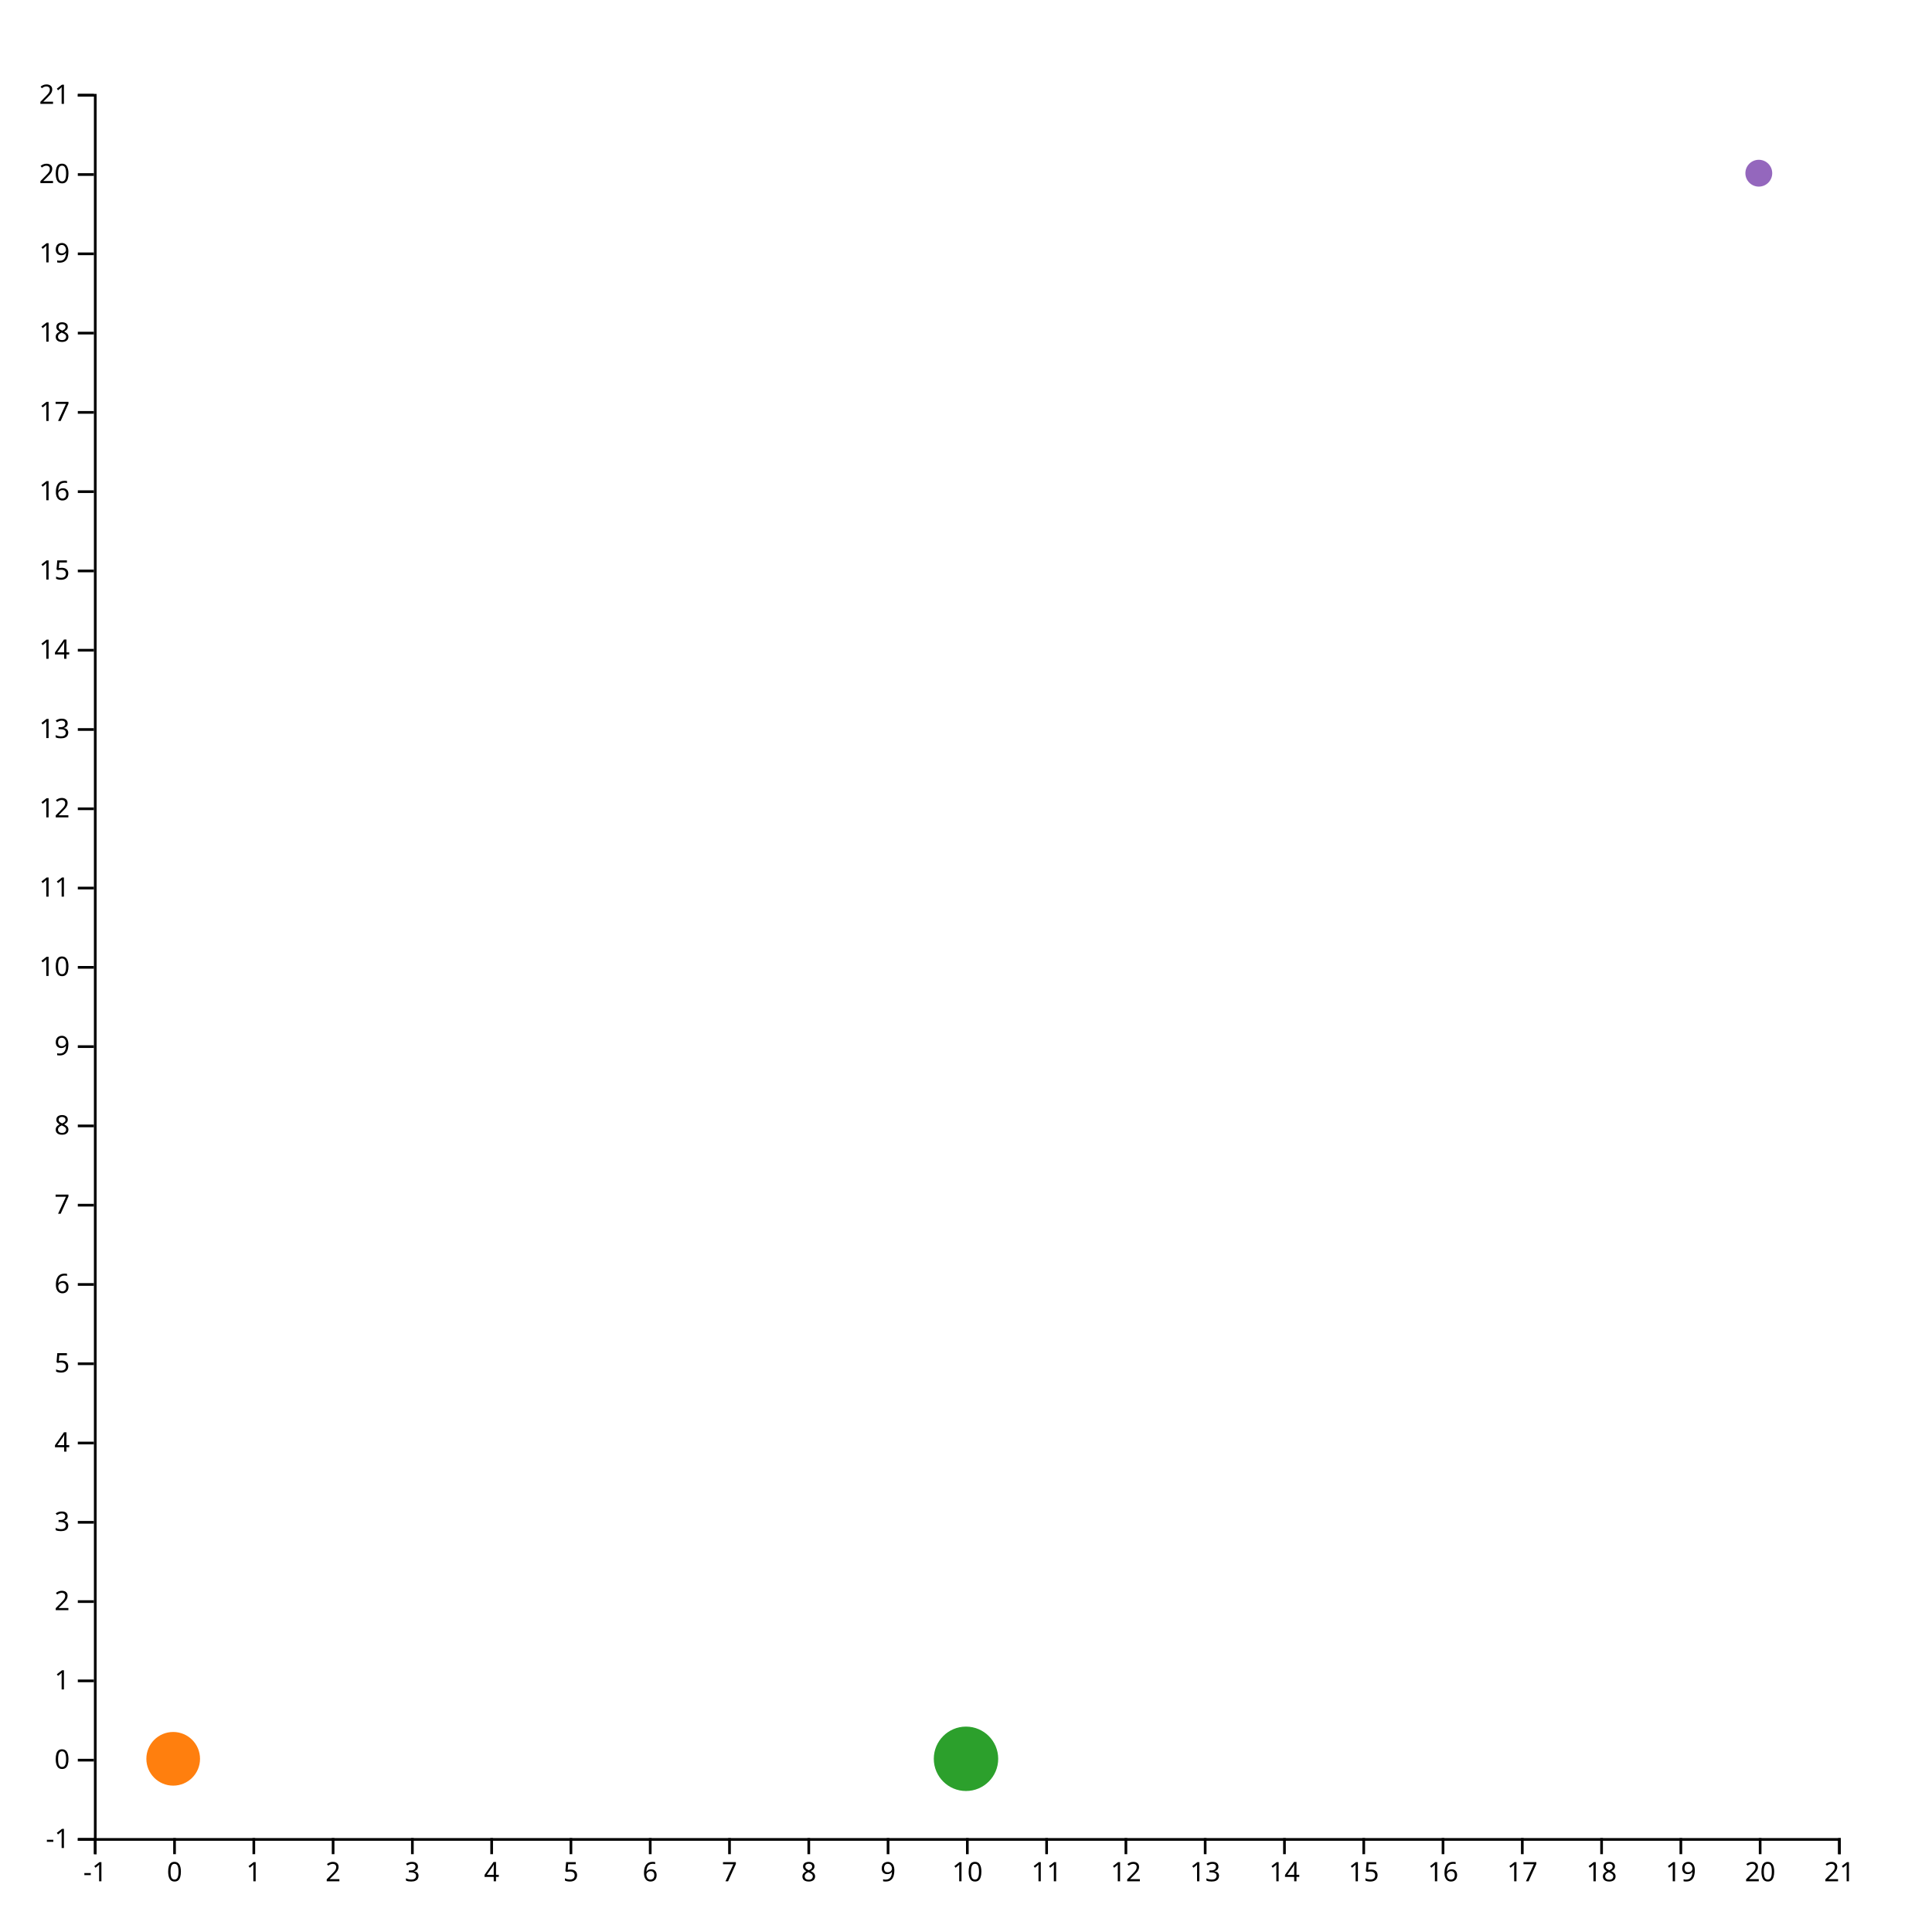
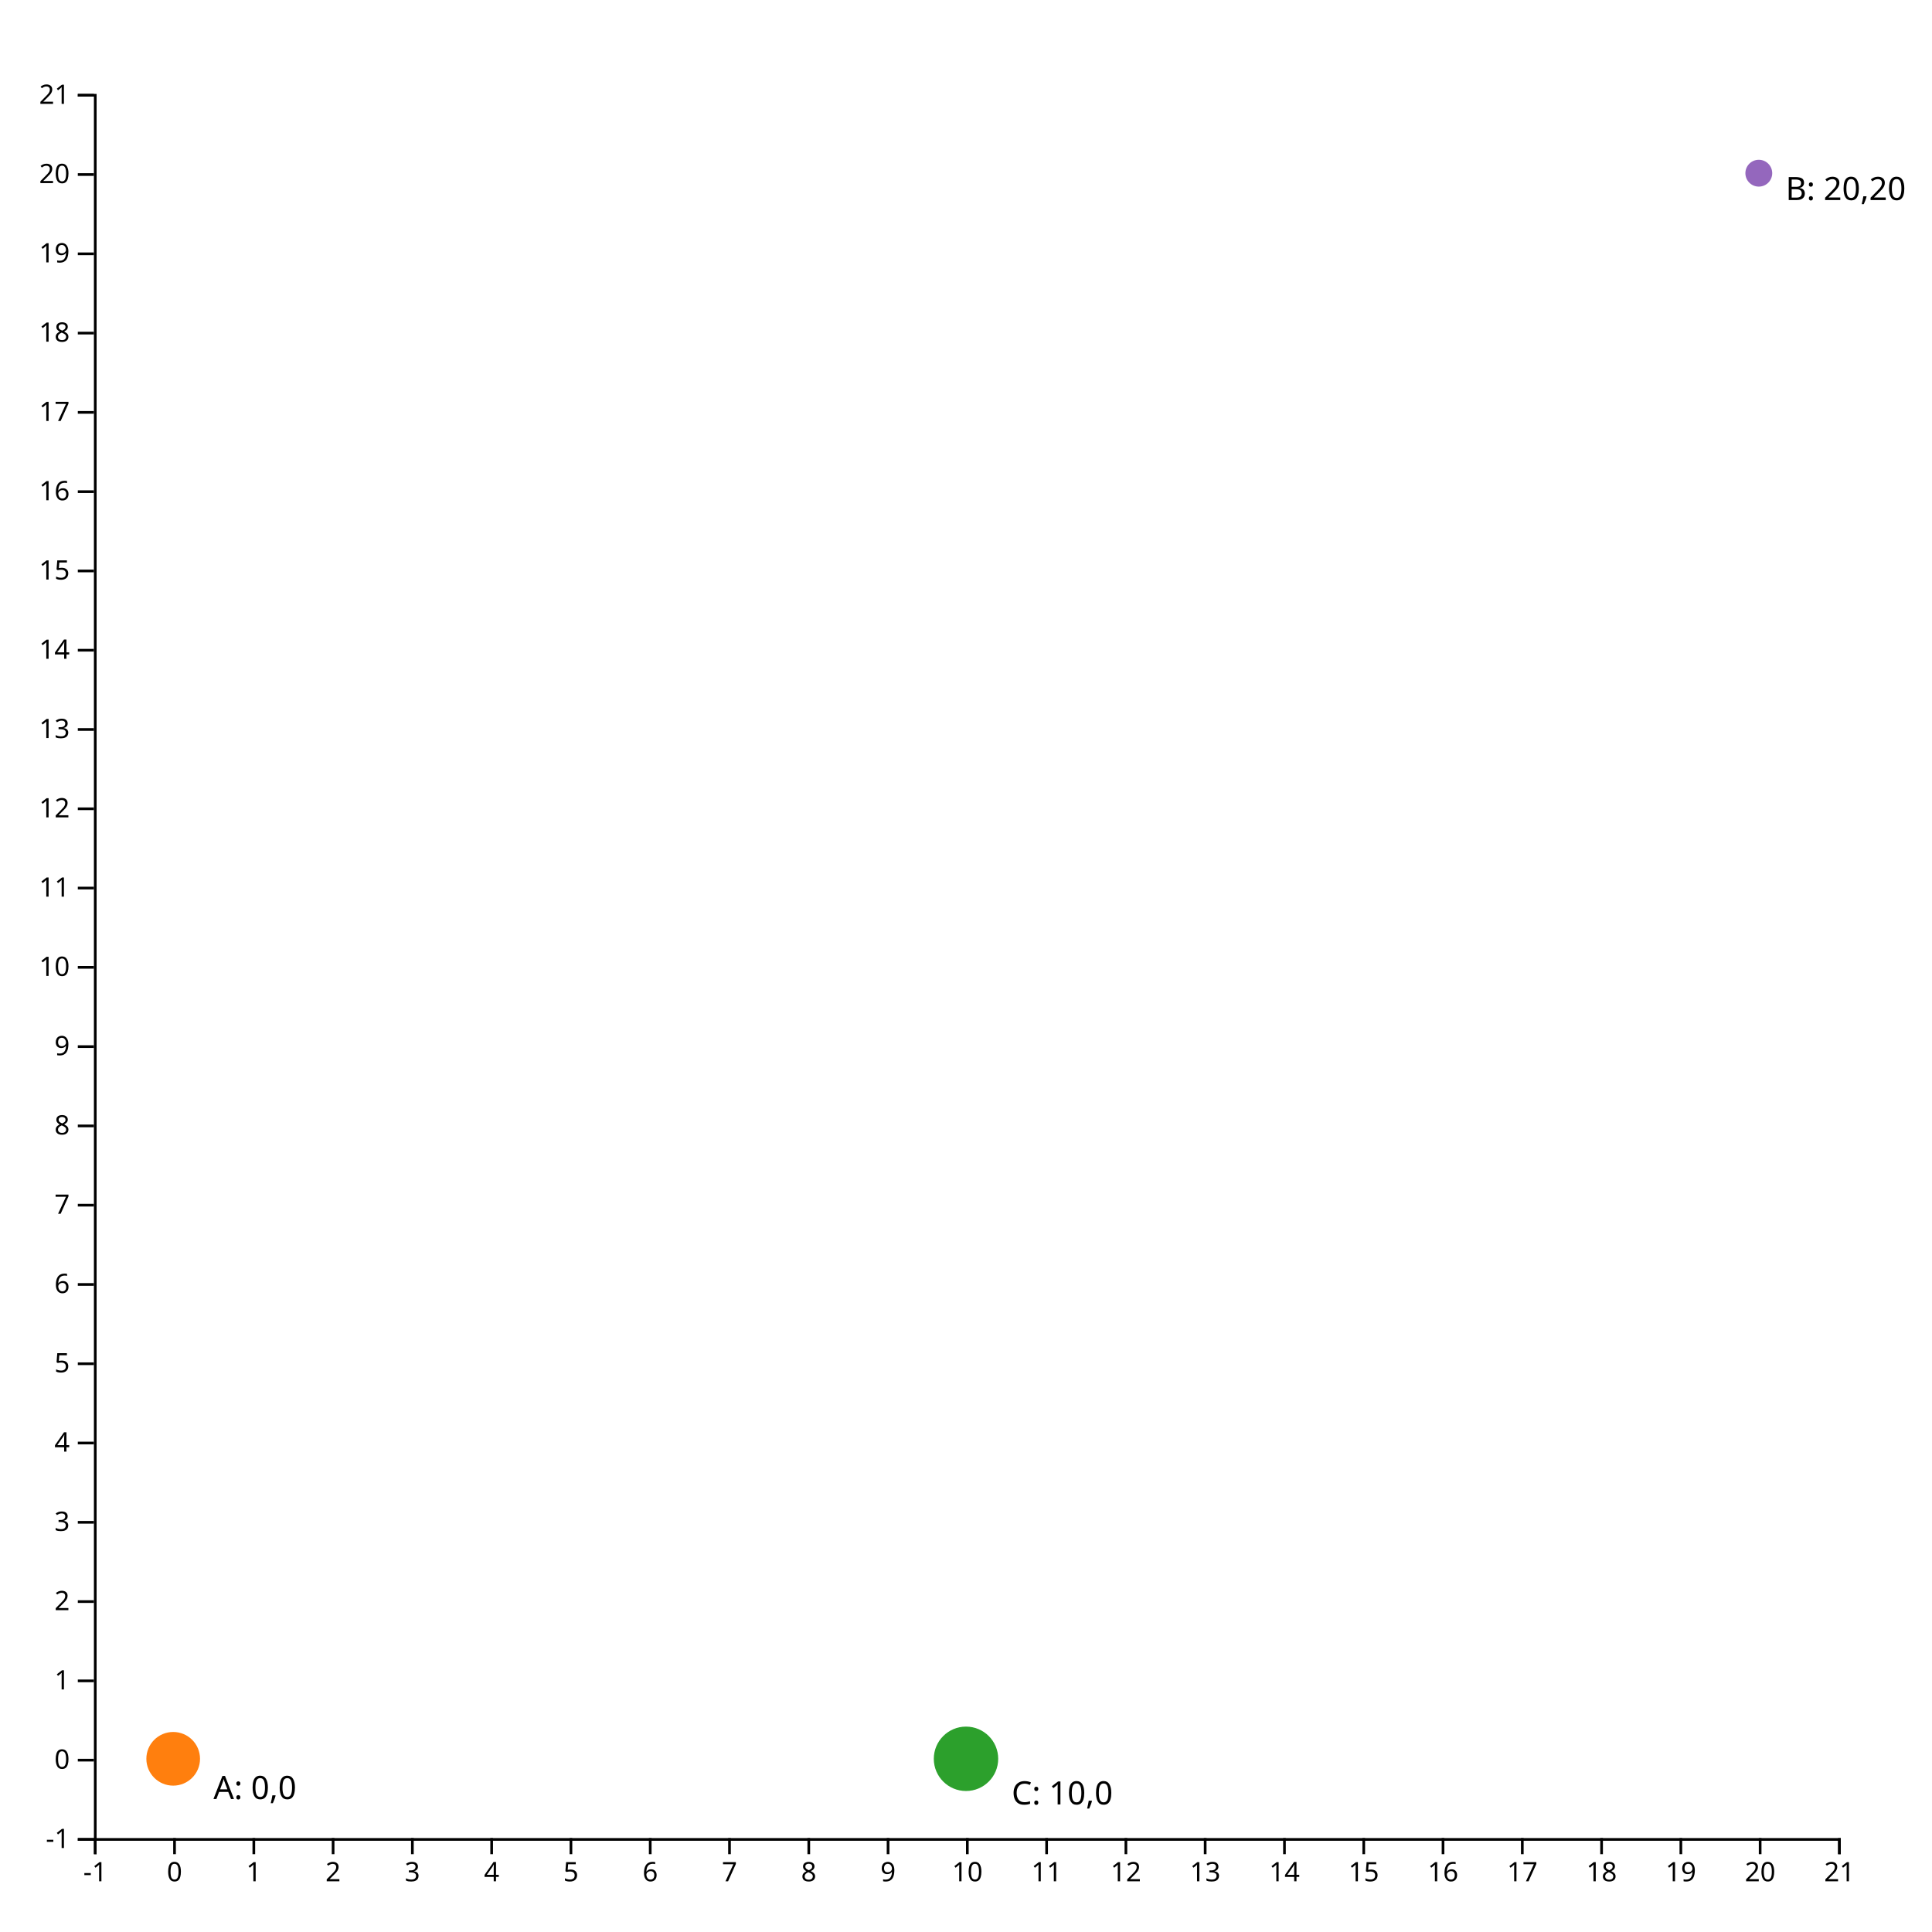
<svg xmlns="http://www.w3.org/2000/svg" version="1.1" width="720" height="720">
  <g transform="translate(35,35)">
    <g transform="translate(0,650)" fill="none" font-size="10" font-family="sans-serif" text-anchor="middle">
      <path class="domain" stroke="#000" d="M0.5,6V0.5H650.5V6" />
      <g class="tick" opacity="1" transform="translate(0.5,0)">
        <line stroke="#000" y2="6" />
        <text fill="#000" y="9" dy="0.71em">-1</text>
      </g>
      <g class="tick" opacity="1" transform="translate(30.04545,0)">
        <line stroke="#000" y2="6" />
        <text fill="#000" y="9" dy="0.71em">0</text>
      </g>
      <g class="tick" opacity="1" transform="translate(59.59091,0)">
        <line stroke="#000" y2="6" />
        <text fill="#000" y="9" dy="0.71em">1</text>
      </g>
      <g class="tick" opacity="1" transform="translate(89.13636,0)">
        <line stroke="#000" y2="6" />
        <text fill="#000" y="9" dy="0.71em">2</text>
      </g>
      <g class="tick" opacity="1" transform="translate(118.6818,0)">
        <line stroke="#000" y2="6" />
        <text fill="#000" y="9" dy="0.71em">3</text>
      </g>
      <g class="tick" opacity="1" transform="translate(148.2273,0)">
        <line stroke="#000" y2="6" />
        <text fill="#000" y="9" dy="0.71em">4</text>
      </g>
      <g class="tick" opacity="1" transform="translate(177.7727,0)">
        <line stroke="#000" y2="6" />
        <text fill="#000" y="9" dy="0.71em">5</text>
      </g>
      <g class="tick" opacity="1" transform="translate(207.3182,0)">
        <line stroke="#000" y2="6" />
        <text fill="#000" y="9" dy="0.71em">6</text>
      </g>
      <g class="tick" opacity="1" transform="translate(236.8636,0)">
        <line stroke="#000" y2="6" />
        <text fill="#000" y="9" dy="0.71em">7</text>
      </g>
      <g class="tick" opacity="1" transform="translate(266.4091,0)">
        <line stroke="#000" y2="6" />
        <text fill="#000" y="9" dy="0.71em">8</text>
      </g>
      <g class="tick" opacity="1" transform="translate(295.9545,0)">
        <line stroke="#000" y2="6" />
        <text fill="#000" y="9" dy="0.71em">9</text>
      </g>
      <g class="tick" opacity="1" transform="translate(325.5,0)">
        <line stroke="#000" y2="6" />
        <text fill="#000" y="9" dy="0.71em">10</text>
      </g>
      <g class="tick" opacity="1" transform="translate(355.0455,0)">
        <line stroke="#000" y2="6" />
        <text fill="#000" y="9" dy="0.71em">11</text>
      </g>
      <g class="tick" opacity="1" transform="translate(384.5909,0)">
        <line stroke="#000" y2="6" />
        <text fill="#000" y="9" dy="0.71em">12</text>
      </g>
      <g class="tick" opacity="1" transform="translate(414.1364,0)">
        <line stroke="#000" y2="6" />
        <text fill="#000" y="9" dy="0.71em">13</text>
      </g>
      <g class="tick" opacity="1" transform="translate(443.6818,0)">
        <line stroke="#000" y2="6" />
        <text fill="#000" y="9" dy="0.71em">14</text>
      </g>
      <g class="tick" opacity="1" transform="translate(473.2273,0)">
        <line stroke="#000" y2="6" />
        <text fill="#000" y="9" dy="0.71em">15</text>
      </g>
      <g class="tick" opacity="1" transform="translate(502.7727,0)">
        <line stroke="#000" y2="6" />
        <text fill="#000" y="9" dy="0.71em">16</text>
      </g>
      <g class="tick" opacity="1" transform="translate(532.3182,0)">
        <line stroke="#000" y2="6" />
        <text fill="#000" y="9" dy="0.71em">17</text>
      </g>
      <g class="tick" opacity="1" transform="translate(561.8636,0)">
        <line stroke="#000" y2="6" />
        <text fill="#000" y="9" dy="0.71em">18</text>
      </g>
      <g class="tick" opacity="1" transform="translate(591.4091,0)">
        <line stroke="#000" y2="6" />
        <text fill="#000" y="9" dy="0.71em">19</text>
      </g>
      <g class="tick" opacity="1" transform="translate(620.9545,0)">
        <line stroke="#000" y2="6" />
        <text fill="#000" y="9" dy="0.71em">20</text>
      </g>
      <g class="tick" opacity="1" transform="translate(650.5,0)">
        <line stroke="#000" y2="6" />
        <text fill="#000" y="9" dy="0.71em">21</text>
      </g>
    </g>
    <g transform="translate(0,0)" fill="none" font-size="10" font-family="sans-serif" text-anchor="end">
      <path class="domain" stroke="#000" d="M-6,650.5H0.5V0.5H-6" />
      <g class="tick" opacity="1" transform="translate(0,650.5)">
        <line stroke="#000" x2="-6" />
        <text fill="#000" x="-9" dy="0.32em">-1</text>
      </g>
      <g class="tick" opacity="1" transform="translate(0,620.9545)">
        <line stroke="#000" x2="-6" />
        <text fill="#000" x="-9" dy="0.32em">0</text>
      </g>
      <g class="tick" opacity="1" transform="translate(0,591.4091)">
        <line stroke="#000" x2="-6" />
        <text fill="#000" x="-9" dy="0.32em">1</text>
      </g>
      <g class="tick" opacity="1" transform="translate(0,561.8636)">
        <line stroke="#000" x2="-6" />
        <text fill="#000" x="-9" dy="0.32em">2</text>
      </g>
      <g class="tick" opacity="1" transform="translate(0,532.3182)">
        <line stroke="#000" x2="-6" />
        <text fill="#000" x="-9" dy="0.32em">3</text>
      </g>
      <g class="tick" opacity="1" transform="translate(0,502.7727)">
        <line stroke="#000" x2="-6" />
        <text fill="#000" x="-9" dy="0.32em">4</text>
      </g>
      <g class="tick" opacity="1" transform="translate(0,473.2273)">
        <line stroke="#000" x2="-6" />
        <text fill="#000" x="-9" dy="0.32em">5</text>
      </g>
      <g class="tick" opacity="1" transform="translate(0,443.6818)">
        <line stroke="#000" x2="-6" />
        <text fill="#000" x="-9" dy="0.32em">6</text>
      </g>
      <g class="tick" opacity="1" transform="translate(0,414.1364)">
        <line stroke="#000" x2="-6" />
        <text fill="#000" x="-9" dy="0.32em">7</text>
      </g>
      <g class="tick" opacity="1" transform="translate(0,384.5909)">
        <line stroke="#000" x2="-6" />
        <text fill="#000" x="-9" dy="0.32em">8</text>
      </g>
      <g class="tick" opacity="1" transform="translate(0,355.0455)">
        <line stroke="#000" x2="-6" />
        <text fill="#000" x="-9" dy="0.32em">9</text>
      </g>
      <g class="tick" opacity="1" transform="translate(0,325.5)">
        <line stroke="#000" x2="-6" />
        <text fill="#000" x="-9" dy="0.32em">10</text>
      </g>
      <g class="tick" opacity="1" transform="translate(0,295.9545)">
        <line stroke="#000" x2="-6" />
        <text fill="#000" x="-9" dy="0.32em">11</text>
      </g>
      <g class="tick" opacity="1" transform="translate(0,266.4091)">
        <line stroke="#000" x2="-6" />
        <text fill="#000" x="-9" dy="0.32em">12</text>
      </g>
      <g class="tick" opacity="1" transform="translate(0,236.8636)">
        <line stroke="#000" x2="-6" />
        <text fill="#000" x="-9" dy="0.32em">13</text>
      </g>
      <g class="tick" opacity="1" transform="translate(0,207.3182)">
        <line stroke="#000" x2="-6" />
        <text fill="#000" x="-9" dy="0.32em">14</text>
      </g>
      <g class="tick" opacity="1" transform="translate(0,177.7727)">
        <line stroke="#000" x2="-6" />
        <text fill="#000" x="-9" dy="0.32em">15</text>
      </g>
      <g class="tick" opacity="1" transform="translate(0,148.2273)">
        <line stroke="#000" x2="-6" />
        <text fill="#000" x="-9" dy="0.32em">16</text>
      </g>
      <g class="tick" opacity="1" transform="translate(0,118.6818)">
        <line stroke="#000" x2="-6" />
        <text fill="#000" x="-9" dy="0.32em">17</text>
      </g>
      <g class="tick" opacity="1" transform="translate(0,89.13636)">
        <line stroke="#000" x2="-6" />
        <text fill="#000" x="-9" dy="0.32em">18</text>
      </g>
      <g class="tick" opacity="1" transform="translate(0,59.59091)">
        <line stroke="#000" x2="-6" />
        <text fill="#000" x="-9" dy="0.32em">19</text>
      </g>
      <g class="tick" opacity="1" transform="translate(0,30.04545)">
        <line stroke="#000" x2="-6" />
        <text fill="#000" x="-9" dy="0.32em">20</text>
      </g>
      <g class="tick" opacity="1" transform="translate(0,0.5)">
        <line stroke="#000" x2="-6" />
        <text fill="#000" x="-9" dy="0.32em">21</text>
      </g>
    </g>
    <circle cx="29.545" cy="620.455" r="10" style="fill: #ff7f0e;" />
    <circle cx="620.455" cy="29.545" r="5" style="fill: #9467bd;" />
    <circle cx="325" cy="620.455" r="12" style="fill: #2ca02c;" />
+     <text x="44.545" y="635.455" font-family="sans-serif" font-size="12px" fill="black">A: 0,0</text>
+     <text x="630.455" y="39.545" font-family="sans-serif" font-size="12px" fill="black">B: 20,20</text>
+     <text x="342" y="637.455" font-family="sans-serif" font-size="12px" fill="black">C: 10,0</text>
  </g>
</svg>
